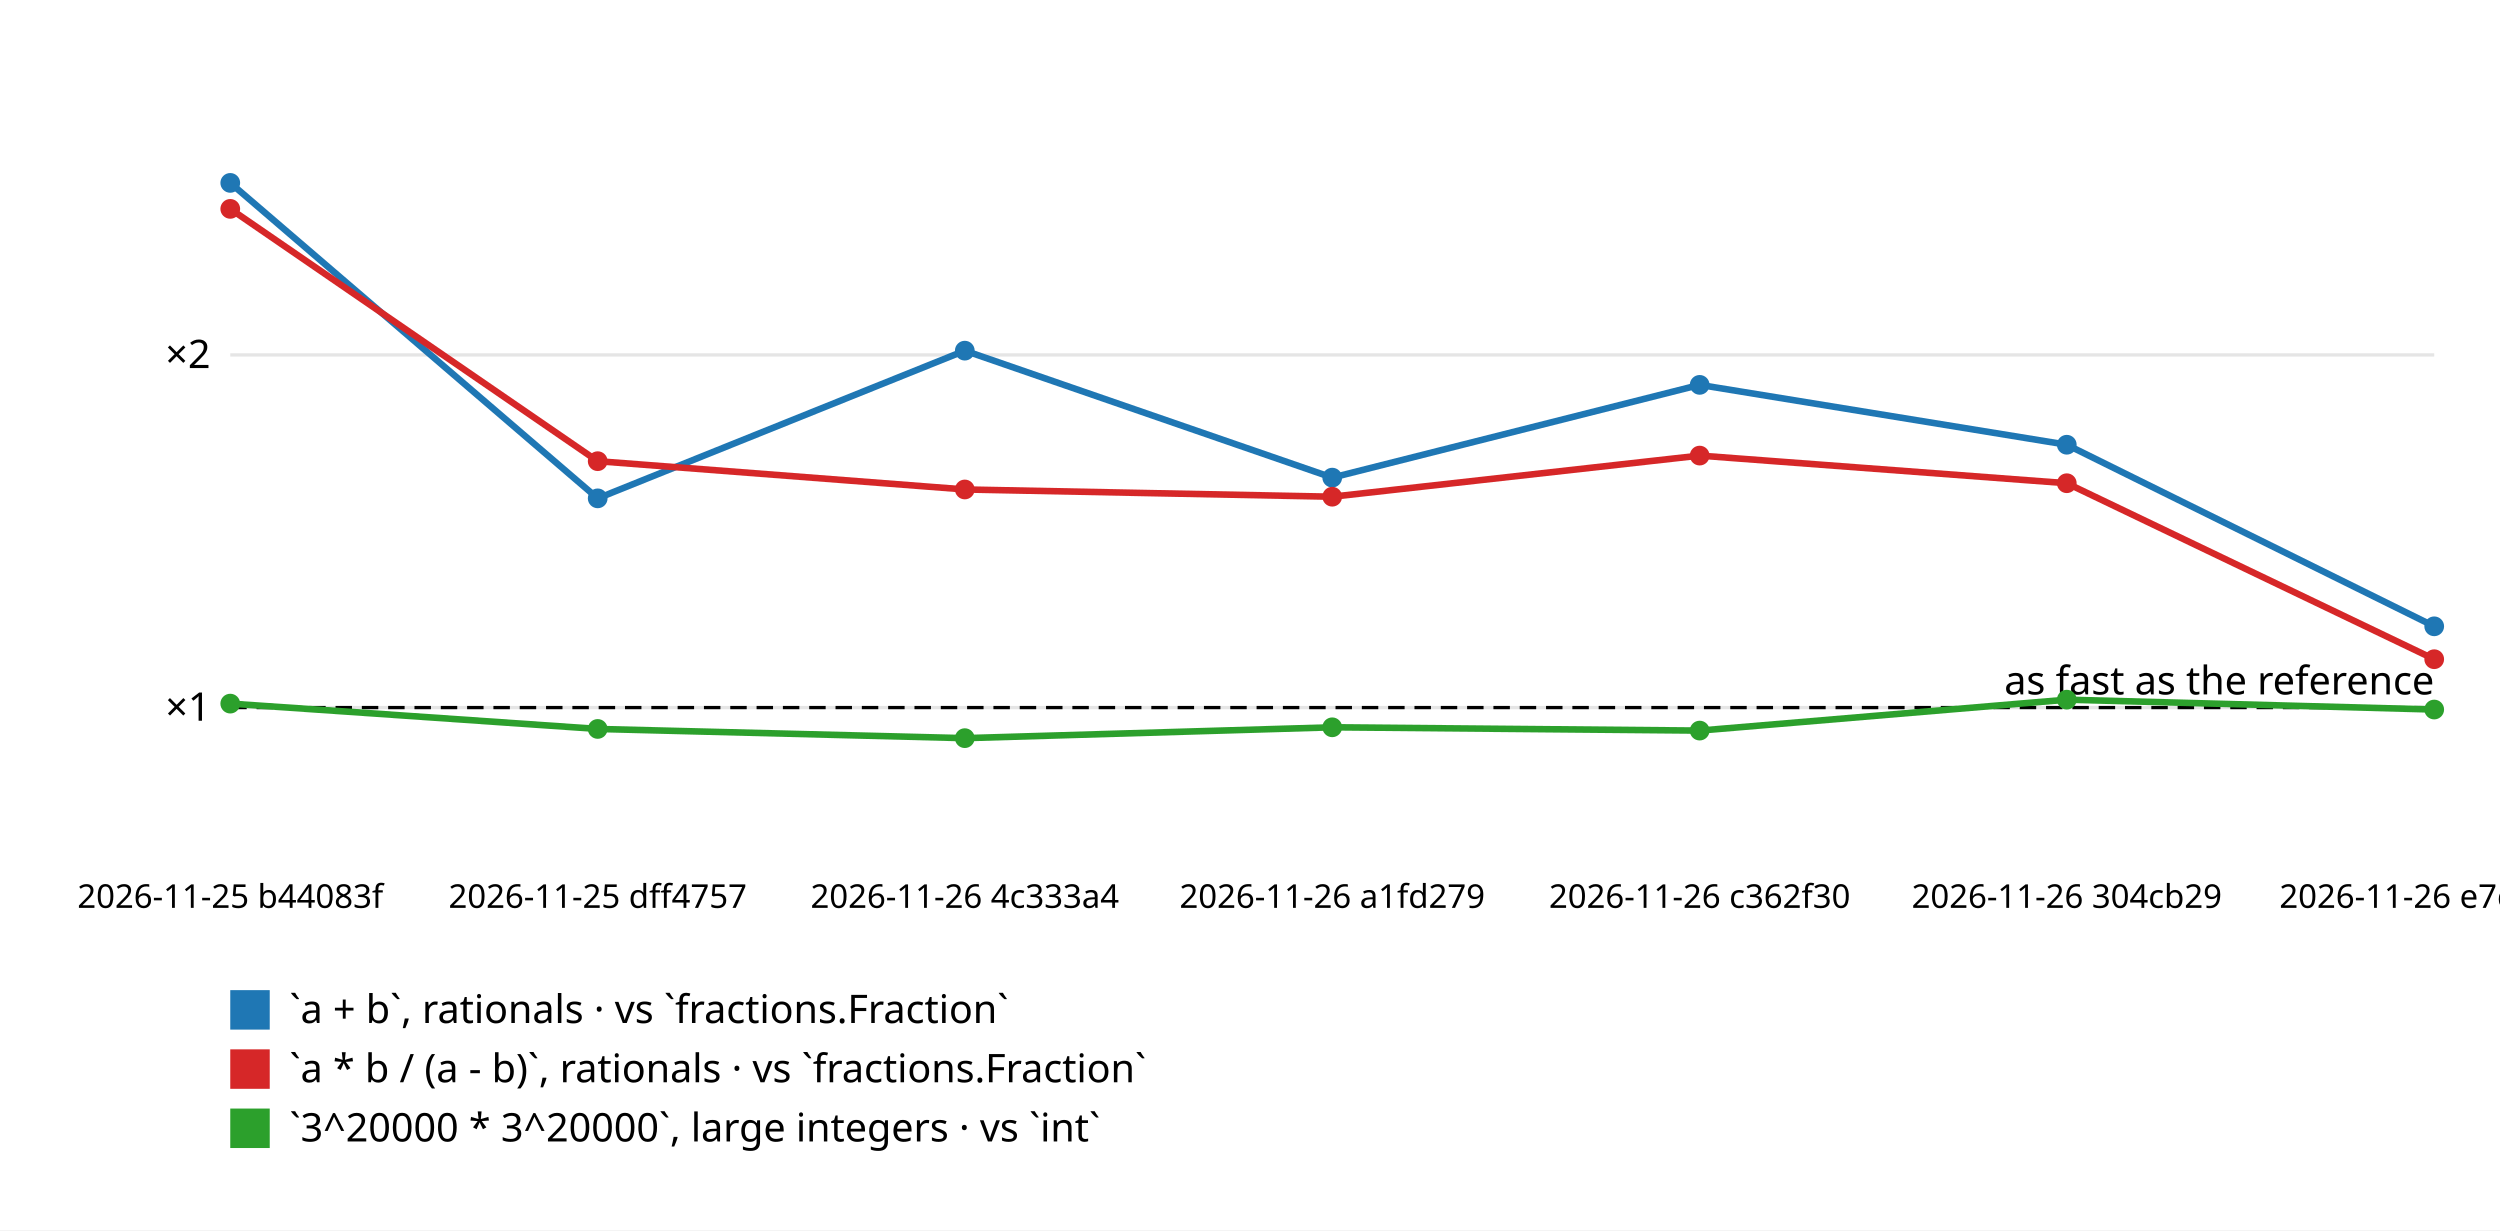
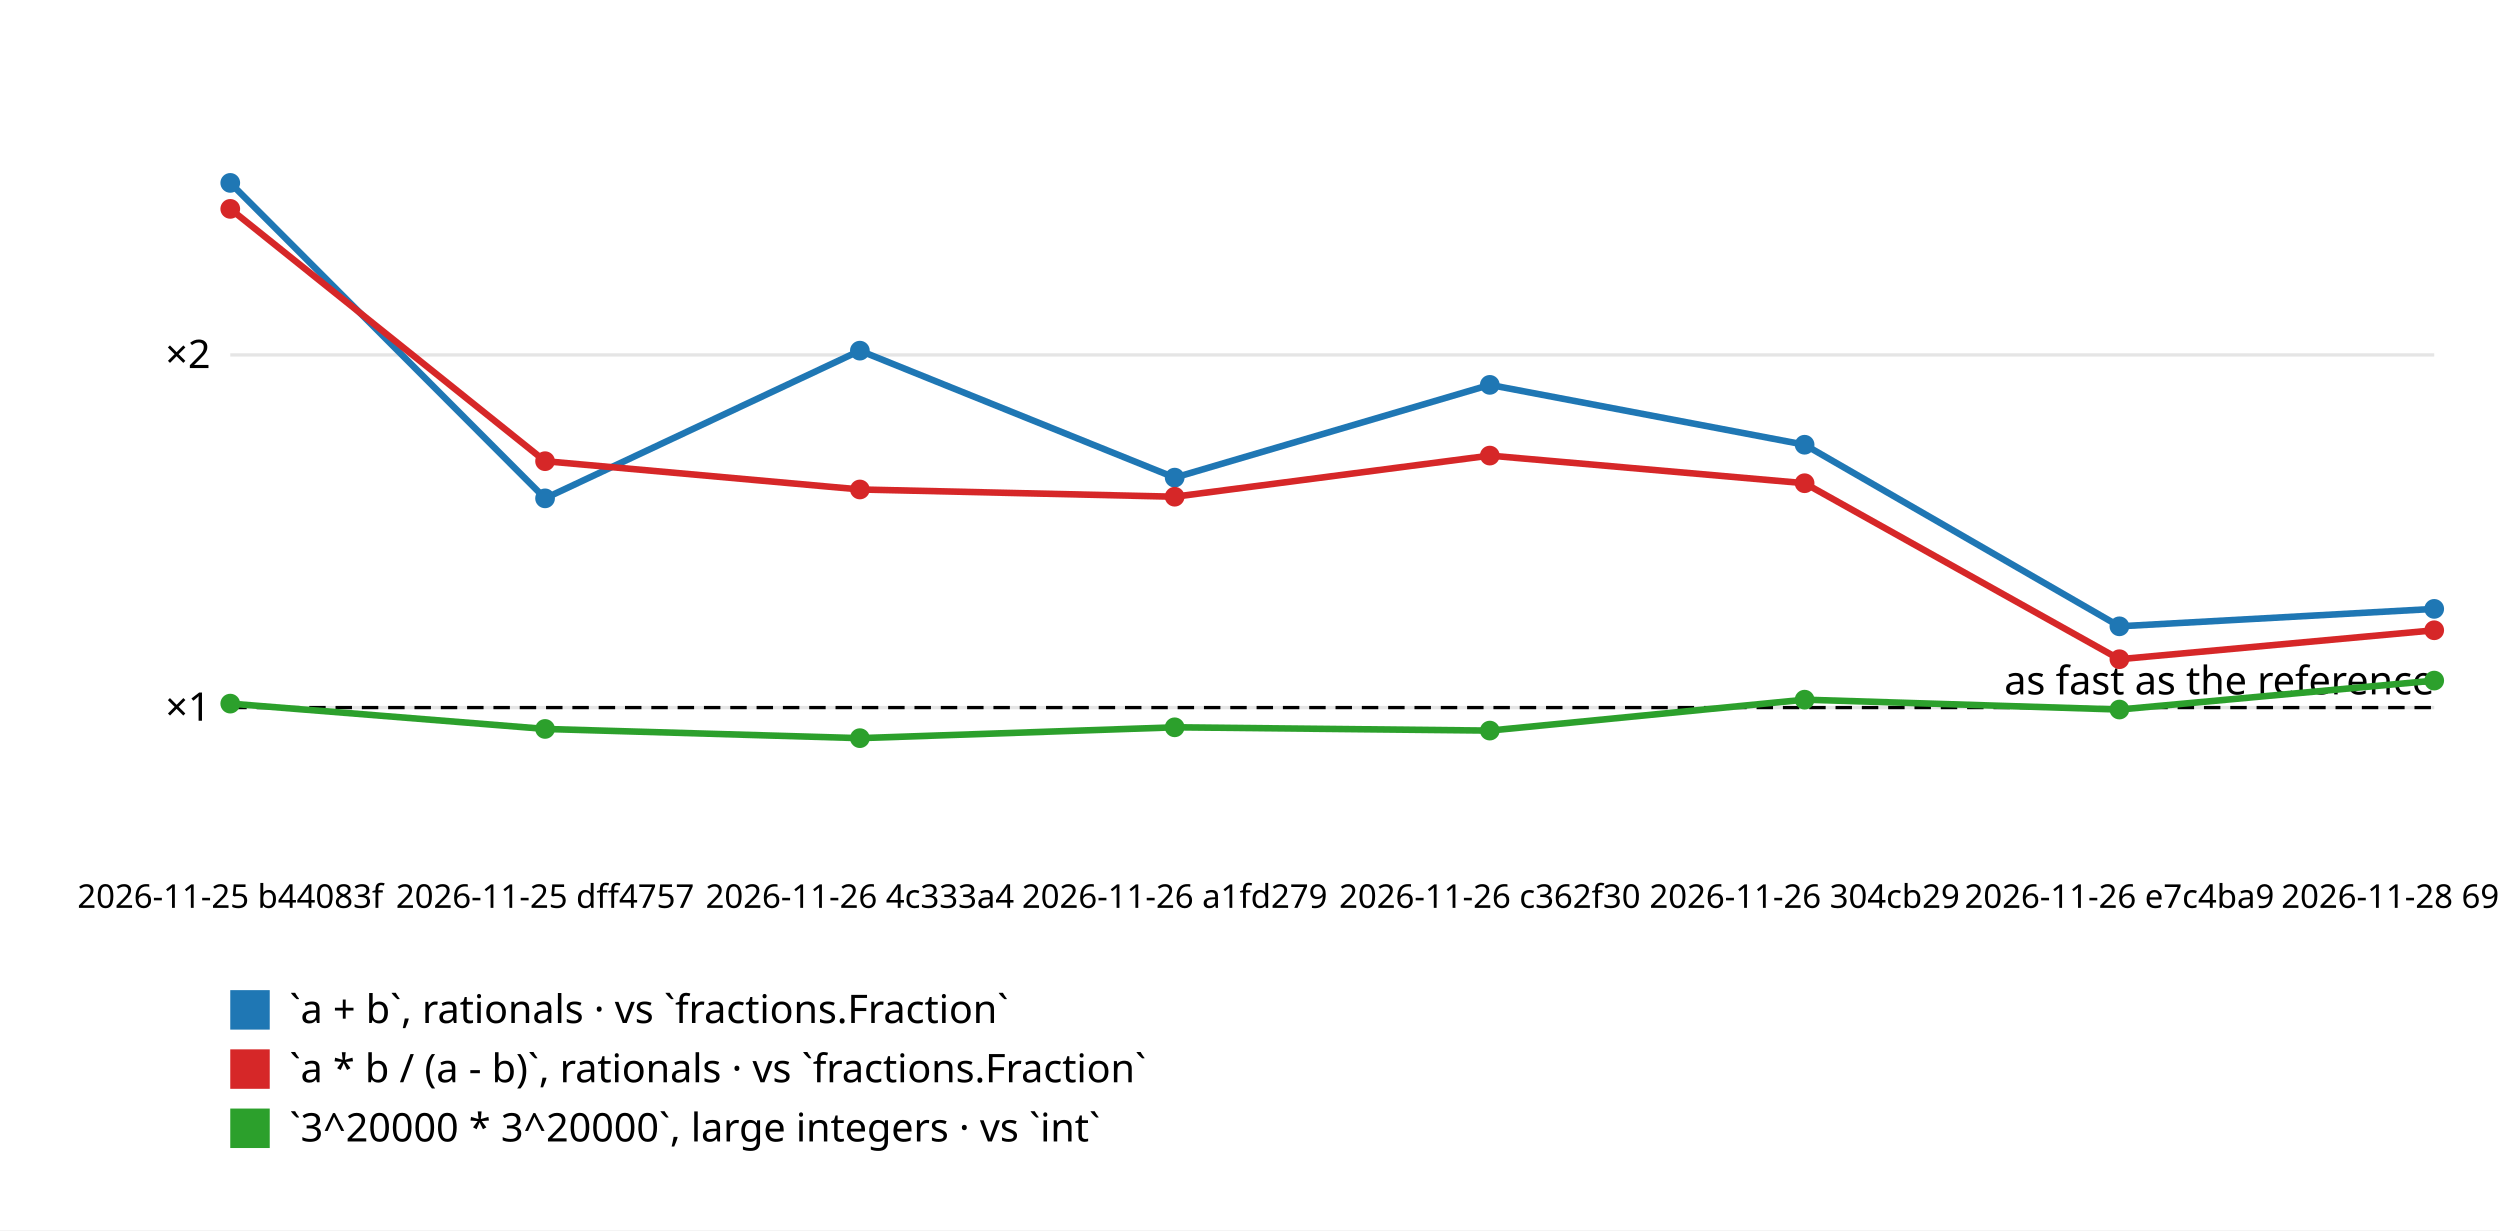
<svg xmlns="http://www.w3.org/2000/svg" width="760" height="374" font-family="sans-serif" font-size="12">
  <rect width="760" height="374" fill="white" />
  <line x1="70" x2="740" y1="215.1" y2="215.1" stroke="#e5e5e5" />
  <text x="64" y="219.1" text-anchor="end">×1</text>
  <line x1="70" x2="740" y1="107.9" y2="107.9" stroke="#e5e5e5" />
  <text x="64" y="111.9" text-anchor="end">×2</text>
  <line x1="70" x2="740" y1="215.1" y2="215.1" stroke="black" stroke-dasharray="5 3" />
  <text x="740" y="211.1" text-anchor="end">as fast as the reference</text>
  <text x="70.0" y="276" text-anchor="middle" font-size="10">2026-11-25 b44083f</text>
-   <text x="181.7" y="276" text-anchor="middle" font-size="10">2026-11-25 dff4757</text>
-   <text x="293.3" y="276" text-anchor="middle" font-size="10">2026-11-26 4c333a4</text>
-   <text x="405.0" y="276" text-anchor="middle" font-size="10">2026-11-26 a1fd279</text>
-   <text x="516.7" y="276" text-anchor="middle" font-size="10">2026-11-26 c362f30</text>
-   <text x="628.3" y="276" text-anchor="middle" font-size="10">2026-11-26 304cb29</text>
-   <text x="740.0" y="276" text-anchor="middle" font-size="10">2026-11-26 e7c4ba9</text>
-   <polyline points="70.0,55.6 181.7,151.5 293.3,106.6 405.0,145.2 516.7,117.0 628.3,135.2 740.0,190.4" fill="none" stroke="#1f77b4" stroke-width="2" />
+   <text x="165.7" y="276" text-anchor="middle" font-size="10">2026-11-25 dff4757</text>
+   <text x="261.4" y="276" text-anchor="middle" font-size="10">2026-11-26 4c333a4</text>
+   <text x="357.1" y="276" text-anchor="middle" font-size="10">2026-11-26 a1fd279</text>
+   <text x="452.9" y="276" text-anchor="middle" font-size="10">2026-11-26 c362f30</text>
+   <text x="548.6" y="276" text-anchor="middle" font-size="10">2026-11-26 304cb29</text>
+   <text x="644.3" y="276" text-anchor="middle" font-size="10">2026-11-26 e7c4ba9</text>
+   <text x="740.0" y="276" text-anchor="middle" font-size="10">2026-11-28 699f0d3</text>
+   <polyline points="70.0,55.6 165.7,151.5 261.4,106.6 357.1,145.2 452.9,117.0 548.6,135.2 644.3,190.4 740.0,185.1" fill="none" stroke="#1f77b4" stroke-width="2" />
  <circle cx="70.0" cy="55.6" r="3" fill="#1f77b4" />
-   <circle cx="181.7" cy="151.5" r="3" fill="#1f77b4" />
-   <circle cx="293.3" cy="106.6" r="3" fill="#1f77b4" />
-   <circle cx="405.0" cy="145.2" r="3" fill="#1f77b4" />
-   <circle cx="516.7" cy="117.0" r="3" fill="#1f77b4" />
-   <circle cx="628.3" cy="135.2" r="3" fill="#1f77b4" />
-   <circle cx="740.0" cy="190.4" r="3" fill="#1f77b4" />
+   <circle cx="165.7" cy="151.5" r="3" fill="#1f77b4" />
+   <circle cx="261.4" cy="106.6" r="3" fill="#1f77b4" />
+   <circle cx="357.1" cy="145.2" r="3" fill="#1f77b4" />
+   <circle cx="452.9" cy="117.0" r="3" fill="#1f77b4" />
+   <circle cx="548.6" cy="135.2" r="3" fill="#1f77b4" />
+   <circle cx="644.3" cy="190.4" r="3" fill="#1f77b4" />
+   <circle cx="740.0" cy="185.1" r="3" fill="#1f77b4" />
  <rect x="70" y="301" width="12" height="12" fill="#1f77b4" />
  <text x="88" y="311">`a + b`, rationals · vs `fractions.Fraction`</text>
-   <polyline points="70.0,63.5 181.7,140.2 293.3,148.8 405.0,151.0 516.7,138.5 628.3,146.9 740.0,200.4" fill="none" stroke="#d62728" stroke-width="2" />
+   <polyline points="70.0,63.5 165.7,140.2 261.4,148.8 357.1,151.0 452.9,138.5 548.6,146.9 644.3,200.4 740.0,191.6" fill="none" stroke="#d62728" stroke-width="2" />
  <circle cx="70.0" cy="63.5" r="3" fill="#d62728" />
-   <circle cx="181.7" cy="140.2" r="3" fill="#d62728" />
-   <circle cx="293.3" cy="148.8" r="3" fill="#d62728" />
-   <circle cx="405.0" cy="151.0" r="3" fill="#d62728" />
-   <circle cx="516.7" cy="138.5" r="3" fill="#d62728" />
-   <circle cx="628.3" cy="146.9" r="3" fill="#d62728" />
-   <circle cx="740.0" cy="200.4" r="3" fill="#d62728" />
+   <circle cx="165.7" cy="140.2" r="3" fill="#d62728" />
+   <circle cx="261.4" cy="148.8" r="3" fill="#d62728" />
+   <circle cx="357.1" cy="151.0" r="3" fill="#d62728" />
+   <circle cx="452.9" cy="138.5" r="3" fill="#d62728" />
+   <circle cx="548.6" cy="146.9" r="3" fill="#d62728" />
+   <circle cx="644.3" cy="200.4" r="3" fill="#d62728" />
+   <circle cx="740.0" cy="191.6" r="3" fill="#d62728" />
  <rect x="70" y="319" width="12" height="12" fill="#d62728" />
  <text x="88" y="329">`a * b / (a - b)`, rationals · vs `fractions.Fraction`</text>
-   <polyline points="70.0,213.9 181.7,221.6 293.3,224.4 405.0,221.1 516.7,222.1 628.3,212.7 740.0,215.7" fill="none" stroke="#2ca02c" stroke-width="2" />
+   <polyline points="70.0,213.9 165.7,221.6 261.4,224.4 357.1,221.1 452.9,222.1 548.6,212.7 644.3,215.7 740.0,206.9" fill="none" stroke="#2ca02c" stroke-width="2" />
  <circle cx="70.0" cy="213.9" r="3" fill="#2ca02c" />
-   <circle cx="181.7" cy="221.6" r="3" fill="#2ca02c" />
-   <circle cx="293.3" cy="224.4" r="3" fill="#2ca02c" />
-   <circle cx="405.0" cy="221.1" r="3" fill="#2ca02c" />
-   <circle cx="516.7" cy="222.1" r="3" fill="#2ca02c" />
-   <circle cx="628.3" cy="212.7" r="3" fill="#2ca02c" />
-   <circle cx="740.0" cy="215.7" r="3" fill="#2ca02c" />
+   <circle cx="165.7" cy="221.6" r="3" fill="#2ca02c" />
+   <circle cx="261.4" cy="224.4" r="3" fill="#2ca02c" />
+   <circle cx="357.1" cy="221.1" r="3" fill="#2ca02c" />
+   <circle cx="452.9" cy="222.1" r="3" fill="#2ca02c" />
+   <circle cx="548.6" cy="212.7" r="3" fill="#2ca02c" />
+   <circle cx="644.3" cy="215.7" r="3" fill="#2ca02c" />
+   <circle cx="740.0" cy="206.9" r="3" fill="#2ca02c" />
  <rect x="70" y="337" width="12" height="12" fill="#2ca02c" />
  <text x="88" y="347">`3^20000 * 3^20000`, large integers · vs `int`</text>
</svg>
